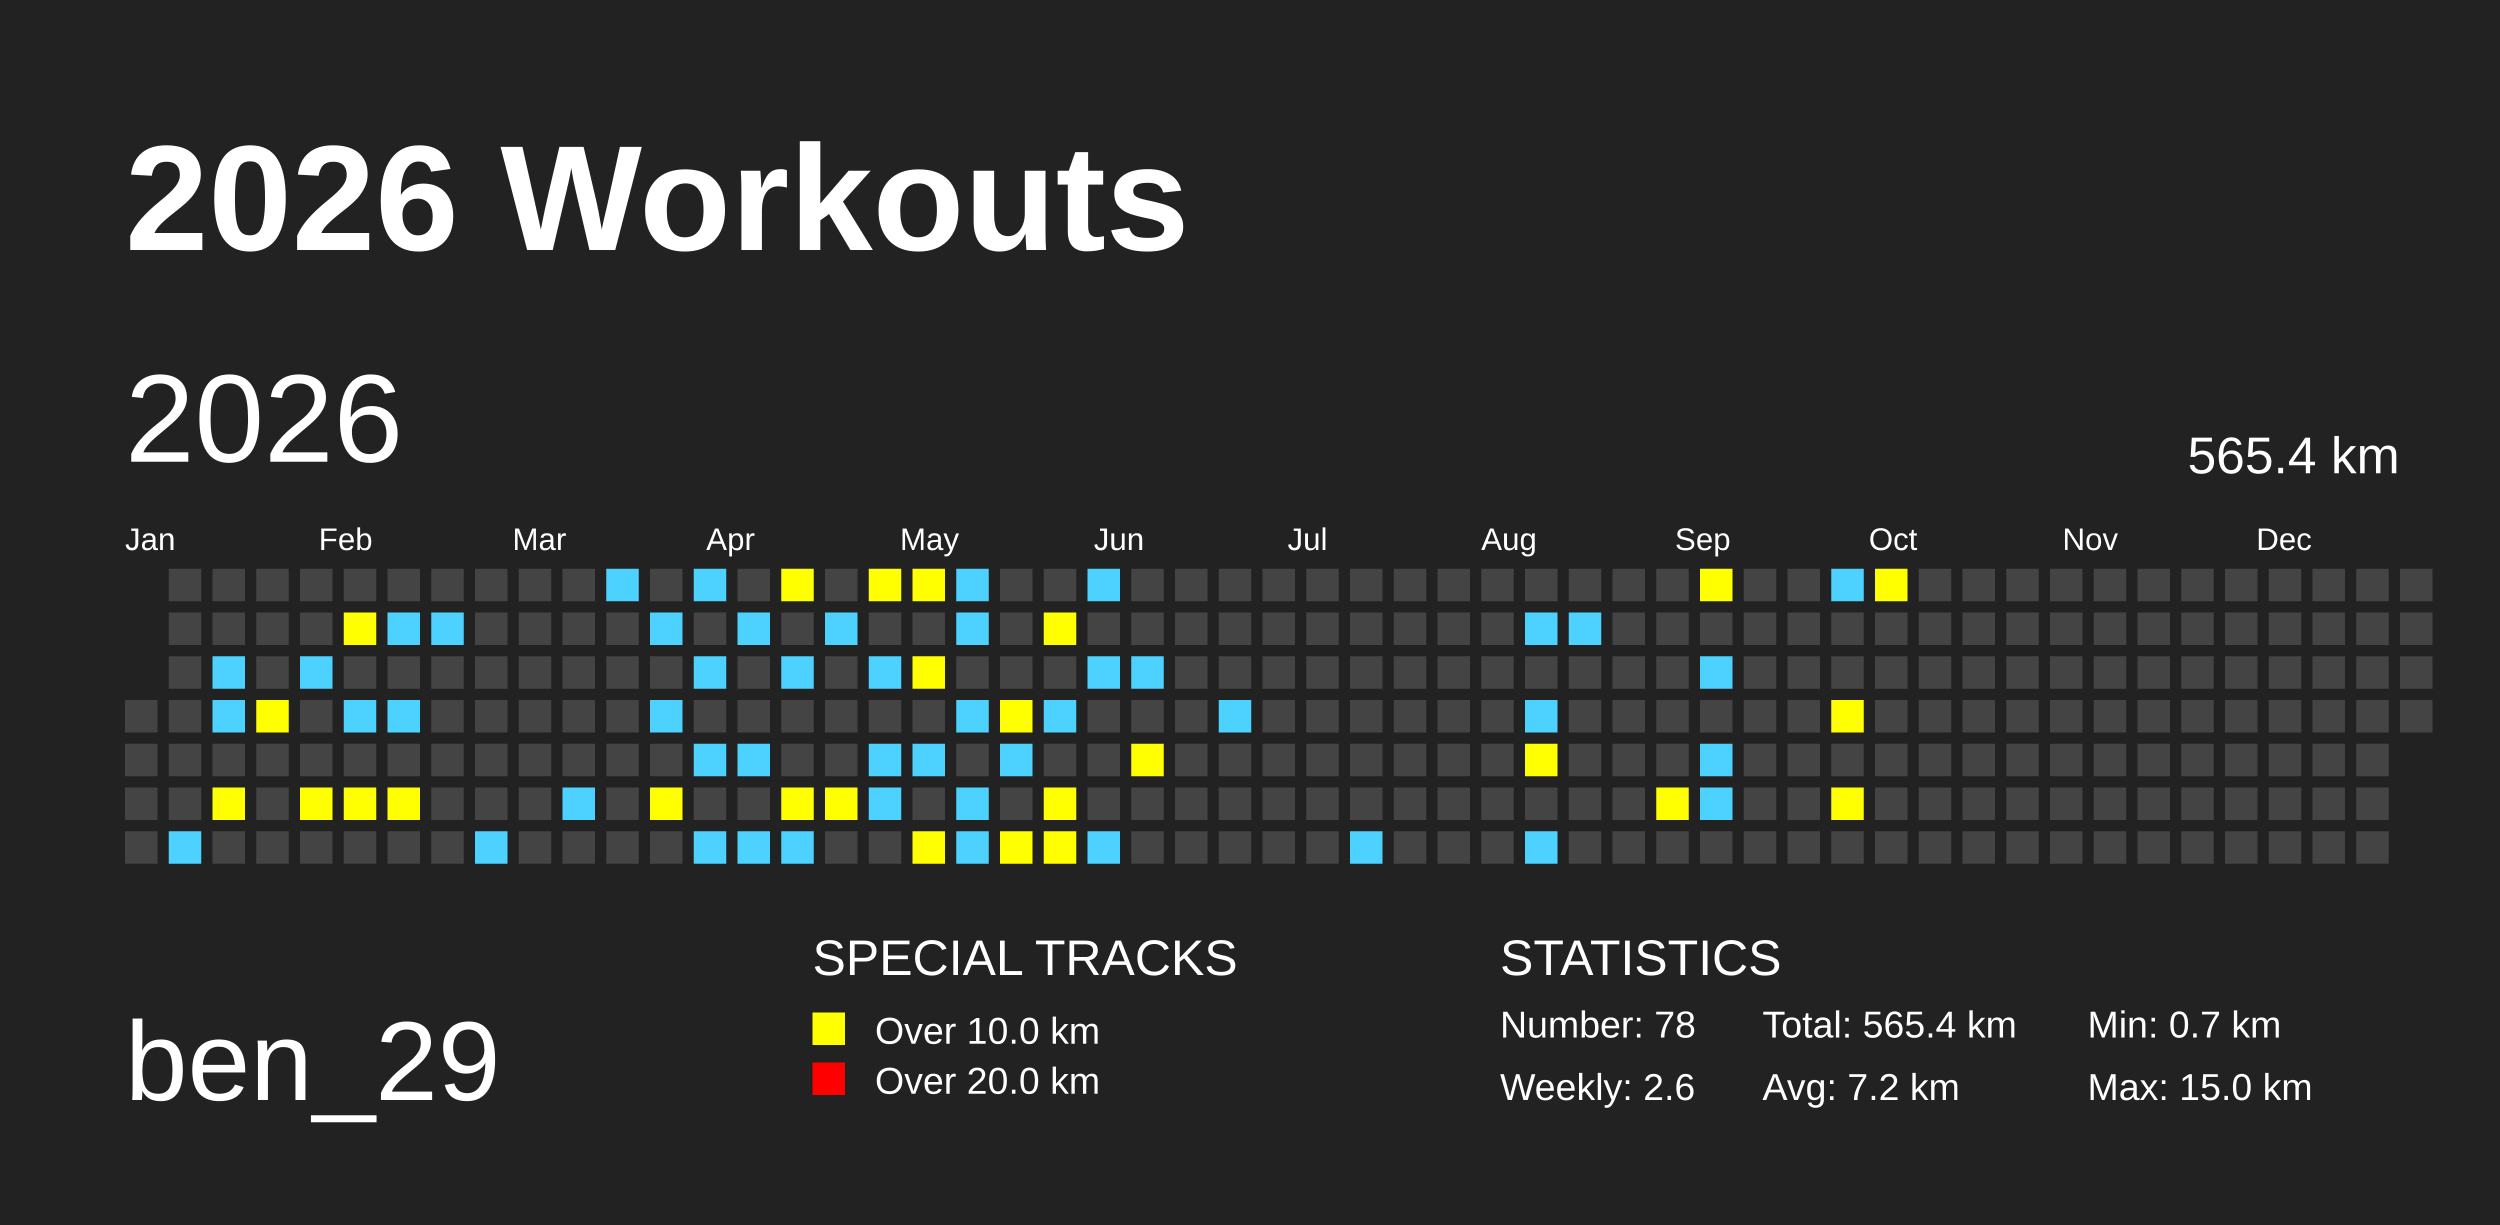
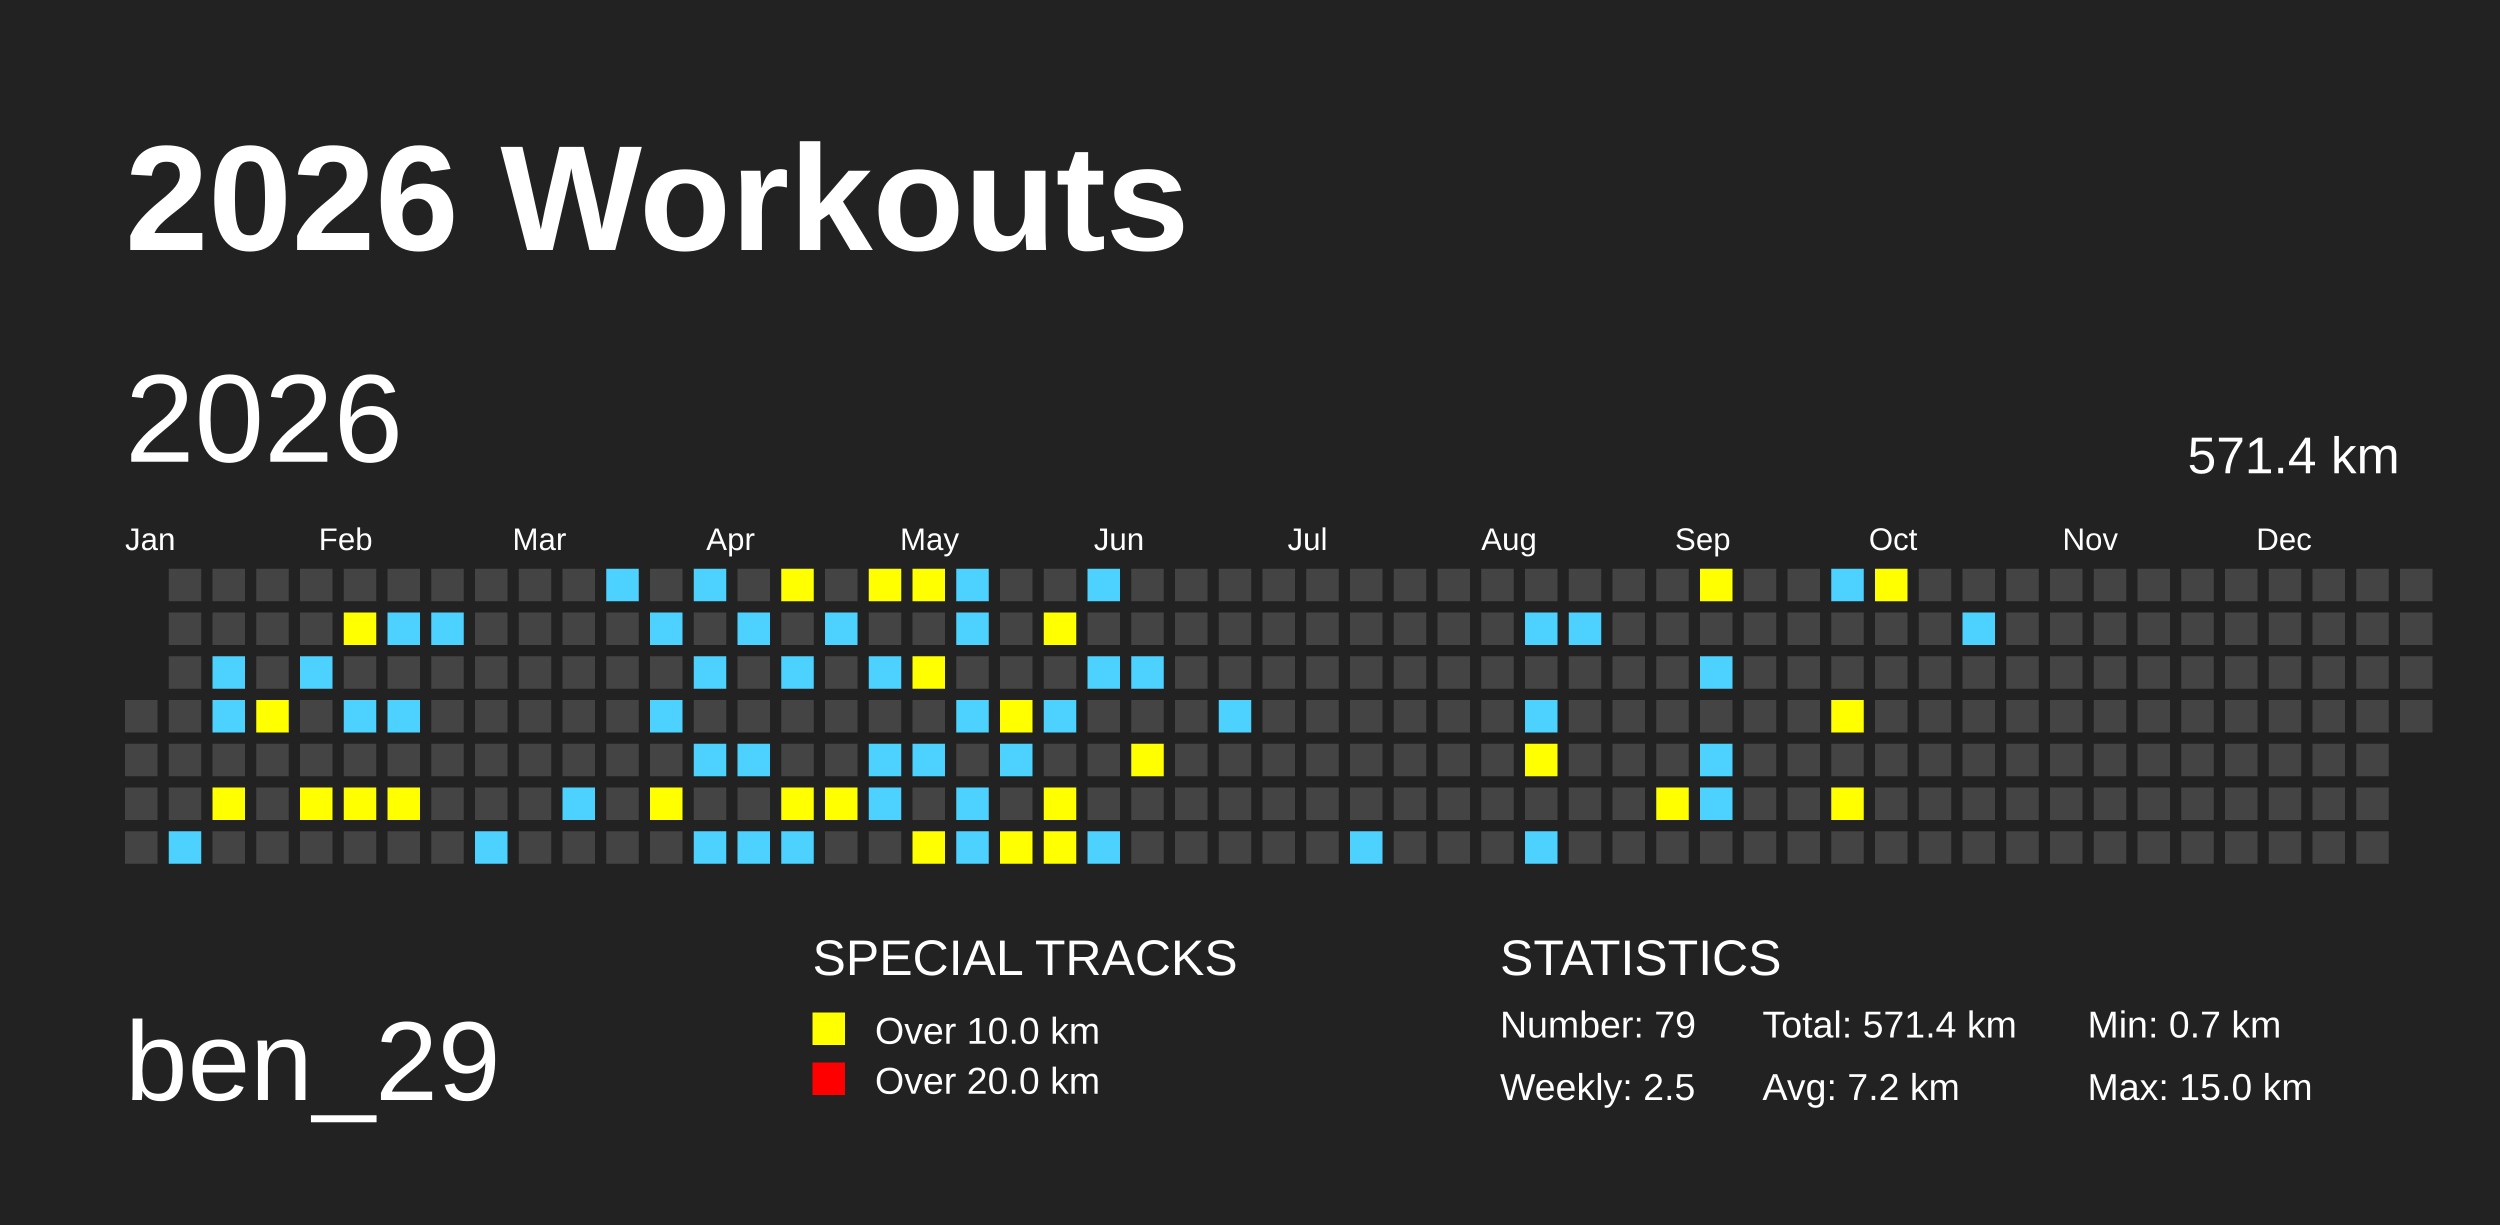
<svg xmlns="http://www.w3.org/2000/svg" baseProfile="full" height="98mm" version="1.1" viewBox="0,0,200,98" width="200mm">
  <defs />
  <rect fill="#222222" height="98" width="200" x="0" y="0" />
  <text fill="#FFFFFF" style="font-size:12px; font-family:Arial; font-weight:bold;" x="10" y="20">2026 Workouts</text>
  <text fill="#FFFFFF" style="font-size:9px; font-family:Arial" x="10" y="88">ben_29</text>
  <text fill="#FFFFFF" style="font-size:4px; font-family:Arial" x="65" y="78">SPECIAL TRACKS</text>
  <rect fill="yellow" height="2.6" width="2.6" x="65" y="81" />
  <text fill="#FFFFFF" style="font-size:3px; font-family:Arial" x="70" y="83.5">Over 10.0 km</text>
  <rect fill="red" height="2.6" width="2.6" x="65" y="85" />
  <text fill="#FFFFFF" style="font-size:3px; font-family:Arial" x="70" y="87.5">Over 20.0 km</text>
  <text fill="#FFFFFF" style="font-size:4px; font-family:Arial" x="120" y="78">STATISTICS</text>
-   <text fill="#FFFFFF" style="font-size:3px; font-family:Arial" x="120" y="83">Number: 78</text>
-   <text fill="#FFFFFF" style="font-size:3px; font-family:Arial" x="120" y="88">Weekly: 2.6</text>
-   <text fill="#FFFFFF" style="font-size:3px; font-family:Arial" x="141" y="83">Total: 565.4 km</text>
+   <text fill="#FFFFFF" style="font-size:3px; font-family:Arial" x="120" y="83">Number: 79</text>
+   <text fill="#FFFFFF" style="font-size:3px; font-family:Arial" x="120" y="88">Weekly: 2.5</text>
+   <text fill="#FFFFFF" style="font-size:3px; font-family:Arial" x="141" y="83">Total: 571.4 km</text>
  <text fill="#FFFFFF" style="font-size:3px; font-family:Arial" x="141" y="88">Avg: 7.2 km</text>
  <text fill="#FFFFFF" style="font-size:3px; font-family:Arial" x="167" y="83">Min: 0.7 km</text>
  <text fill="#FFFFFF" style="font-size:3px; font-family:Arial" x="167" y="88">Max: 15.0 km</text>
  <text dominant-baseline="hanging" fill="#FFFFFF" style="font-size:10.0px; font-family:Arial;" x="10" y="30">2026</text>
-   <text dominant-baseline="hanging" fill="#FFFFFF" style="font-size:4.125px; font-family:Arial;" x="175" y="35">565.4 km</text>
+   <text dominant-baseline="hanging" fill="#FFFFFF" style="font-size:4.125px; font-family:Arial;" x="175" y="35">571.4 km</text>
  <text fill="#FFFFFF" style="font-size:2.5px; font-family:Arial" x="10.0" y="44">Jan</text>
  <text fill="#FFFFFF" style="font-size:2.5px; font-family:Arial" x="25.5" y="44">Feb</text>
  <text fill="#FFFFFF" style="font-size:2.5px; font-family:Arial" x="41.0" y="44">Mar</text>
  <text fill="#FFFFFF" style="font-size:2.5px; font-family:Arial" x="56.5" y="44">Apr</text>
  <text fill="#FFFFFF" style="font-size:2.5px; font-family:Arial" x="72.0" y="44">May</text>
  <text fill="#FFFFFF" style="font-size:2.5px; font-family:Arial" x="87.5" y="44">Jun</text>
  <text fill="#FFFFFF" style="font-size:2.5px; font-family:Arial" x="103.0" y="44">Jul</text>
  <text fill="#FFFFFF" style="font-size:2.5px; font-family:Arial" x="118.5" y="44">Aug</text>
  <text fill="#FFFFFF" style="font-size:2.5px; font-family:Arial" x="134.0" y="44">Sep</text>
  <text fill="#FFFFFF" style="font-size:2.5px; font-family:Arial" x="149.5" y="44">Oct</text>
  <text fill="#FFFFFF" style="font-size:2.5px; font-family:Arial" x="165.0" y="44">Nov</text>
  <text fill="#FFFFFF" style="font-size:2.5px; font-family:Arial" x="180.5" y="44">Dec</text>
  <rect fill="#444444" height="2.6" width="2.6" x="10.0" y="56.0" />
  <rect fill="#444444" height="2.6" width="2.6" x="10.0" y="59.5" />
  <rect fill="#444444" height="2.6" width="2.6" x="10.0" y="63.0" />
  <rect fill="#444444" height="2.6" width="2.6" x="10.0" y="66.5" />
  <rect fill="#444444" height="2.6" width="2.6" x="13.5" y="45.5" />
  <rect fill="#444444" height="2.6" width="2.6" x="13.5" y="49.0" />
  <rect fill="#444444" height="2.6" width="2.6" x="13.5" y="52.5" />
  <rect fill="#444444" height="2.6" width="2.6" x="13.5" y="56.0" />
  <rect fill="#444444" height="2.6" width="2.6" x="13.5" y="59.5" />
  <rect fill="#444444" height="2.6" width="2.6" x="13.5" y="63.0" />
  <rect fill="#4DD2FF" height="2.6" width="2.6" x="13.5" y="66.5" />
  <rect fill="#444444" height="2.6" width="2.6" x="17.0" y="45.5" />
  <rect fill="#444444" height="2.6" width="2.6" x="17.0" y="49.0" />
  <rect fill="#4DD2FF" height="2.6" width="2.6" x="17.0" y="52.5" />
  <rect fill="#4DD2FF" height="2.6" width="2.6" x="17.0" y="56.0" />
  <rect fill="#444444" height="2.6" width="2.6" x="17.0" y="59.5" />
  <rect fill="yellow" height="2.6" width="2.6" x="17.0" y="63.0" />
  <rect fill="#444444" height="2.6" width="2.6" x="17.0" y="66.5" />
  <rect fill="#444444" height="2.6" width="2.6" x="20.5" y="45.5" />
  <rect fill="#444444" height="2.6" width="2.6" x="20.5" y="49.0" />
  <rect fill="#444444" height="2.6" width="2.6" x="20.5" y="52.5" />
  <rect fill="yellow" height="2.6" width="2.6" x="20.5" y="56.0" />
  <rect fill="#444444" height="2.6" width="2.6" x="20.5" y="59.5" />
  <rect fill="#444444" height="2.6" width="2.6" x="20.5" y="63.0" />
  <rect fill="#444444" height="2.6" width="2.6" x="20.5" y="66.5" />
  <rect fill="#444444" height="2.6" width="2.6" x="24.0" y="45.5" />
  <rect fill="#444444" height="2.6" width="2.6" x="24.0" y="49.0" />
  <rect fill="#4DD2FF" height="2.6" width="2.6" x="24.0" y="52.5" />
  <rect fill="#444444" height="2.6" width="2.6" x="24.0" y="56.0" />
  <rect fill="#444444" height="2.6" width="2.6" x="24.0" y="59.5" />
  <rect fill="yellow" height="2.6" width="2.6" x="24.0" y="63.0" />
  <rect fill="#444444" height="2.6" width="2.6" x="24.0" y="66.5" />
  <rect fill="#444444" height="2.6" width="2.6" x="27.5" y="45.5" />
  <rect fill="yellow" height="2.6" width="2.6" x="27.5" y="49.0" />
  <rect fill="#444444" height="2.6" width="2.6" x="27.5" y="52.5" />
  <rect fill="#4DD2FF" height="2.6" width="2.6" x="27.5" y="56.0" />
  <rect fill="#444444" height="2.6" width="2.6" x="27.5" y="59.5" />
  <rect fill="yellow" height="2.6" width="2.6" x="27.5" y="63.0" />
  <rect fill="#444444" height="2.6" width="2.6" x="27.5" y="66.5" />
  <rect fill="#444444" height="2.6" width="2.6" x="31.0" y="45.5" />
  <rect fill="#4DD2FF" height="2.6" width="2.6" x="31.0" y="49.0" />
  <rect fill="#444444" height="2.6" width="2.6" x="31.0" y="52.5" />
  <rect fill="#4DD2FF" height="2.6" width="2.6" x="31.0" y="56.0" />
  <rect fill="#444444" height="2.6" width="2.6" x="31.0" y="59.5" />
  <rect fill="yellow" height="2.6" width="2.6" x="31.0" y="63.0" />
  <rect fill="#444444" height="2.6" width="2.6" x="31.0" y="66.5" />
  <rect fill="#444444" height="2.6" width="2.6" x="34.5" y="45.5" />
  <rect fill="#4DD2FF" height="2.6" width="2.6" x="34.5" y="49.0" />
  <rect fill="#444444" height="2.6" width="2.6" x="34.5" y="52.5" />
  <rect fill="#444444" height="2.6" width="2.6" x="34.5" y="56.0" />
  <rect fill="#444444" height="2.6" width="2.6" x="34.5" y="59.5" />
  <rect fill="#444444" height="2.6" width="2.6" x="34.5" y="63.0" />
  <rect fill="#444444" height="2.6" width="2.6" x="34.5" y="66.5" />
  <rect fill="#444444" height="2.6" width="2.6" x="38.0" y="45.5" />
  <rect fill="#444444" height="2.6" width="2.6" x="38.0" y="49.0" />
  <rect fill="#444444" height="2.6" width="2.6" x="38.0" y="52.5" />
  <rect fill="#444444" height="2.6" width="2.6" x="38.0" y="56.0" />
  <rect fill="#444444" height="2.6" width="2.6" x="38.0" y="59.5" />
  <rect fill="#444444" height="2.6" width="2.6" x="38.0" y="63.0" />
  <rect fill="#4DD2FF" height="2.6" width="2.6" x="38.0" y="66.5" />
  <rect fill="#444444" height="2.6" width="2.6" x="41.5" y="45.5" />
  <rect fill="#444444" height="2.6" width="2.6" x="41.5" y="49.0" />
  <rect fill="#444444" height="2.6" width="2.6" x="41.5" y="52.5" />
  <rect fill="#444444" height="2.6" width="2.6" x="41.5" y="56.0" />
  <rect fill="#444444" height="2.6" width="2.6" x="41.5" y="59.5" />
  <rect fill="#444444" height="2.6" width="2.6" x="41.5" y="63.0" />
  <rect fill="#444444" height="2.6" width="2.6" x="41.5" y="66.5" />
  <rect fill="#444444" height="2.6" width="2.6" x="45.0" y="45.5" />
  <rect fill="#444444" height="2.6" width="2.6" x="45.0" y="49.0" />
  <rect fill="#444444" height="2.6" width="2.6" x="45.0" y="52.5" />
  <rect fill="#444444" height="2.6" width="2.6" x="45.0" y="56.0" />
  <rect fill="#444444" height="2.6" width="2.6" x="45.0" y="59.5" />
  <rect fill="#4DD2FF" height="2.6" width="2.6" x="45.0" y="63.0" />
  <rect fill="#444444" height="2.6" width="2.6" x="45.0" y="66.5" />
  <rect fill="#4DD2FF" height="2.6" width="2.6" x="48.5" y="45.5" />
  <rect fill="#444444" height="2.6" width="2.6" x="48.5" y="49.0" />
  <rect fill="#444444" height="2.6" width="2.6" x="48.5" y="52.5" />
  <rect fill="#444444" height="2.6" width="2.6" x="48.5" y="56.0" />
  <rect fill="#444444" height="2.6" width="2.6" x="48.5" y="59.5" />
  <rect fill="#444444" height="2.6" width="2.6" x="48.5" y="63.0" />
  <rect fill="#444444" height="2.6" width="2.6" x="48.5" y="66.5" />
  <rect fill="#444444" height="2.6" width="2.6" x="52.0" y="45.5" />
  <rect fill="#4DD2FF" height="2.6" width="2.6" x="52.0" y="49.0" />
  <rect fill="#444444" height="2.6" width="2.6" x="52.0" y="52.5" />
  <rect fill="#4DD2FF" height="2.6" width="2.6" x="52.0" y="56.0" />
  <rect fill="#444444" height="2.6" width="2.6" x="52.0" y="59.5" />
  <rect fill="yellow" height="2.6" width="2.6" x="52.0" y="63.0" />
  <rect fill="#444444" height="2.6" width="2.6" x="52.0" y="66.5" />
  <rect fill="#4DD2FF" height="2.6" width="2.6" x="55.5" y="45.5" />
  <rect fill="#444444" height="2.6" width="2.6" x="55.5" y="49.0" />
  <rect fill="#4DD2FF" height="2.6" width="2.6" x="55.5" y="52.5" />
  <rect fill="#444444" height="2.6" width="2.6" x="55.5" y="56.0" />
  <rect fill="#4DD2FF" height="2.6" width="2.6" x="55.5" y="59.5" />
  <rect fill="#444444" height="2.6" width="2.6" x="55.5" y="63.0" />
  <rect fill="#4DD2FF" height="2.6" width="2.6" x="55.5" y="66.5" />
  <rect fill="#444444" height="2.6" width="2.6" x="59.0" y="45.5" />
  <rect fill="#4DD2FF" height="2.6" width="2.6" x="59.0" y="49.0" />
  <rect fill="#444444" height="2.6" width="2.6" x="59.0" y="52.5" />
  <rect fill="#444444" height="2.6" width="2.6" x="59.0" y="56.0" />
  <rect fill="#4DD2FF" height="2.6" width="2.6" x="59.0" y="59.5" />
  <rect fill="#444444" height="2.6" width="2.6" x="59.0" y="63.0" />
  <rect fill="#4DD2FF" height="2.6" width="2.6" x="59.0" y="66.5" />
  <rect fill="yellow" height="2.6" width="2.6" x="62.5" y="45.5" />
  <rect fill="#444444" height="2.6" width="2.6" x="62.5" y="49.0" />
  <rect fill="#4DD2FF" height="2.6" width="2.6" x="62.5" y="52.5" />
  <rect fill="#444444" height="2.6" width="2.6" x="62.5" y="56.0" />
  <rect fill="#444444" height="2.6" width="2.6" x="62.5" y="59.5" />
  <rect fill="yellow" height="2.6" width="2.6" x="62.5" y="63.0" />
  <rect fill="#4DD2FF" height="2.6" width="2.6" x="62.5" y="66.5" />
  <rect fill="#444444" height="2.6" width="2.6" x="66.0" y="45.5" />
  <rect fill="#4DD2FF" height="2.6" width="2.6" x="66.0" y="49.0" />
  <rect fill="#444444" height="2.6" width="2.6" x="66.0" y="52.5" />
  <rect fill="#444444" height="2.6" width="2.6" x="66.0" y="56.0" />
  <rect fill="#444444" height="2.6" width="2.6" x="66.0" y="59.5" />
  <rect fill="yellow" height="2.6" width="2.6" x="66.0" y="63.0" />
  <rect fill="#444444" height="2.6" width="2.6" x="66.0" y="66.5" />
  <rect fill="yellow" height="2.6" width="2.6" x="69.5" y="45.5" />
  <rect fill="#444444" height="2.6" width="2.6" x="69.5" y="49.0" />
  <rect fill="#4DD2FF" height="2.6" width="2.6" x="69.5" y="52.5" />
  <rect fill="#444444" height="2.6" width="2.6" x="69.5" y="56.0" />
  <rect fill="#4DD2FF" height="2.6" width="2.6" x="69.5" y="59.5" />
  <rect fill="#4DD2FF" height="2.6" width="2.6" x="69.5" y="63.0" />
  <rect fill="#444444" height="2.6" width="2.6" x="69.5" y="66.5" />
  <rect fill="yellow" height="2.6" width="2.6" x="73.0" y="45.5" />
  <rect fill="#444444" height="2.6" width="2.6" x="73.0" y="49.0" />
  <rect fill="yellow" height="2.6" width="2.6" x="73.0" y="52.5" />
  <rect fill="#444444" height="2.6" width="2.6" x="73.0" y="56.0" />
  <rect fill="#4DD2FF" height="2.6" width="2.6" x="73.0" y="59.5" />
  <rect fill="#444444" height="2.6" width="2.6" x="73.0" y="63.0" />
  <rect fill="yellow" height="2.6" width="2.6" x="73.0" y="66.5" />
  <rect fill="#4DD2FF" height="2.6" width="2.6" x="76.5" y="45.5" />
  <rect fill="#4DD2FF" height="2.6" width="2.6" x="76.5" y="49.0" />
  <rect fill="#444444" height="2.6" width="2.6" x="76.5" y="52.5" />
  <rect fill="#4DD2FF" height="2.6" width="2.6" x="76.5" y="56.0" />
  <rect fill="#444444" height="2.6" width="2.6" x="76.5" y="59.5" />
  <rect fill="#4DD2FF" height="2.6" width="2.6" x="76.5" y="63.0" />
  <rect fill="#4DD2FF" height="2.6" width="2.6" x="76.5" y="66.5" />
  <rect fill="#444444" height="2.6" width="2.6" x="80.0" y="45.5" />
  <rect fill="#444444" height="2.6" width="2.6" x="80.0" y="49.0" />
  <rect fill="#444444" height="2.6" width="2.6" x="80.0" y="52.5" />
  <rect fill="yellow" height="2.6" width="2.6" x="80.0" y="56.0" />
  <rect fill="#4DD2FF" height="2.6" width="2.6" x="80.0" y="59.5" />
  <rect fill="#444444" height="2.6" width="2.6" x="80.0" y="63.0" />
  <rect fill="yellow" height="2.6" width="2.6" x="80.0" y="66.5" />
  <rect fill="#444444" height="2.6" width="2.6" x="83.5" y="45.5" />
  <rect fill="yellow" height="2.6" width="2.6" x="83.5" y="49.0" />
  <rect fill="#444444" height="2.6" width="2.6" x="83.5" y="52.5" />
  <rect fill="#4DD2FF" height="2.6" width="2.6" x="83.5" y="56.0" />
  <rect fill="#444444" height="2.6" width="2.6" x="83.5" y="59.5" />
  <rect fill="yellow" height="2.6" width="2.6" x="83.5" y="63.0" />
  <rect fill="yellow" height="2.6" width="2.6" x="83.5" y="66.5" />
  <rect fill="#4DD2FF" height="2.6" width="2.6" x="87.0" y="45.5" />
  <rect fill="#444444" height="2.6" width="2.6" x="87.0" y="49.0" />
  <rect fill="#4DD2FF" height="2.6" width="2.6" x="87.0" y="52.5" />
  <rect fill="#444444" height="2.6" width="2.6" x="87.0" y="56.0" />
  <rect fill="#444444" height="2.6" width="2.6" x="87.0" y="59.5" />
  <rect fill="#444444" height="2.6" width="2.6" x="87.0" y="63.0" />
  <rect fill="#4DD2FF" height="2.6" width="2.6" x="87.0" y="66.5" />
  <rect fill="#444444" height="2.6" width="2.6" x="90.5" y="45.5" />
  <rect fill="#444444" height="2.6" width="2.6" x="90.5" y="49.0" />
  <rect fill="#4DD2FF" height="2.6" width="2.6" x="90.5" y="52.5" />
  <rect fill="#444444" height="2.6" width="2.6" x="90.5" y="56.0" />
  <rect fill="yellow" height="2.6" width="2.6" x="90.5" y="59.5" />
  <rect fill="#444444" height="2.6" width="2.6" x="90.5" y="63.0" />
  <rect fill="#444444" height="2.6" width="2.6" x="90.5" y="66.5" />
  <rect fill="#444444" height="2.6" width="2.6" x="94.0" y="45.5" />
  <rect fill="#444444" height="2.6" width="2.6" x="94.0" y="49.0" />
  <rect fill="#444444" height="2.6" width="2.6" x="94.0" y="52.5" />
  <rect fill="#444444" height="2.6" width="2.6" x="94.0" y="56.0" />
  <rect fill="#444444" height="2.6" width="2.6" x="94.0" y="59.5" />
  <rect fill="#444444" height="2.6" width="2.6" x="94.0" y="63.0" />
  <rect fill="#444444" height="2.6" width="2.6" x="94.0" y="66.5" />
  <rect fill="#444444" height="2.6" width="2.6" x="97.5" y="45.5" />
  <rect fill="#444444" height="2.6" width="2.6" x="97.5" y="49.0" />
  <rect fill="#444444" height="2.6" width="2.6" x="97.5" y="52.5" />
  <rect fill="#4DD2FF" height="2.6" width="2.6" x="97.5" y="56.0" />
  <rect fill="#444444" height="2.6" width="2.6" x="97.5" y="59.5" />
  <rect fill="#444444" height="2.6" width="2.6" x="97.5" y="63.0" />
  <rect fill="#444444" height="2.6" width="2.6" x="97.5" y="66.5" />
  <rect fill="#444444" height="2.6" width="2.6" x="101.0" y="45.5" />
  <rect fill="#444444" height="2.6" width="2.6" x="101.0" y="49.0" />
  <rect fill="#444444" height="2.6" width="2.6" x="101.0" y="52.5" />
  <rect fill="#444444" height="2.6" width="2.6" x="101.0" y="56.0" />
  <rect fill="#444444" height="2.6" width="2.6" x="101.0" y="59.5" />
  <rect fill="#444444" height="2.6" width="2.6" x="101.0" y="63.0" />
  <rect fill="#444444" height="2.6" width="2.6" x="101.0" y="66.5" />
  <rect fill="#444444" height="2.6" width="2.6" x="104.5" y="45.5" />
  <rect fill="#444444" height="2.6" width="2.6" x="104.5" y="49.0" />
  <rect fill="#444444" height="2.6" width="2.6" x="104.5" y="52.5" />
  <rect fill="#444444" height="2.6" width="2.6" x="104.5" y="56.0" />
  <rect fill="#444444" height="2.6" width="2.6" x="104.5" y="59.5" />
  <rect fill="#444444" height="2.6" width="2.6" x="104.5" y="63.0" />
  <rect fill="#444444" height="2.6" width="2.6" x="104.5" y="66.5" />
  <rect fill="#444444" height="2.6" width="2.6" x="108.0" y="45.5" />
  <rect fill="#444444" height="2.6" width="2.6" x="108.0" y="49.0" />
  <rect fill="#444444" height="2.6" width="2.6" x="108.0" y="52.5" />
  <rect fill="#444444" height="2.6" width="2.6" x="108.0" y="56.0" />
  <rect fill="#444444" height="2.6" width="2.6" x="108.0" y="59.5" />
  <rect fill="#444444" height="2.6" width="2.6" x="108.0" y="63.0" />
  <rect fill="#4DD2FF" height="2.6" width="2.6" x="108.0" y="66.5" />
  <rect fill="#444444" height="2.6" width="2.6" x="111.5" y="45.5" />
  <rect fill="#444444" height="2.6" width="2.6" x="111.5" y="49.0" />
  <rect fill="#444444" height="2.6" width="2.6" x="111.5" y="52.5" />
  <rect fill="#444444" height="2.6" width="2.6" x="111.5" y="56.0" />
  <rect fill="#444444" height="2.6" width="2.6" x="111.5" y="59.5" />
  <rect fill="#444444" height="2.6" width="2.6" x="111.5" y="63.0" />
  <rect fill="#444444" height="2.6" width="2.6" x="111.5" y="66.5" />
  <rect fill="#444444" height="2.6" width="2.6" x="115.0" y="45.5" />
  <rect fill="#444444" height="2.6" width="2.6" x="115.0" y="49.0" />
  <rect fill="#444444" height="2.6" width="2.6" x="115.0" y="52.5" />
  <rect fill="#444444" height="2.6" width="2.6" x="115.0" y="56.0" />
  <rect fill="#444444" height="2.6" width="2.6" x="115.0" y="59.5" />
  <rect fill="#444444" height="2.6" width="2.6" x="115.0" y="63.0" />
  <rect fill="#444444" height="2.6" width="2.6" x="115.0" y="66.5" />
  <rect fill="#444444" height="2.6" width="2.6" x="118.5" y="45.5" />
  <rect fill="#444444" height="2.6" width="2.6" x="118.5" y="49.0" />
  <rect fill="#444444" height="2.6" width="2.6" x="118.5" y="52.5" />
  <rect fill="#444444" height="2.6" width="2.6" x="118.5" y="56.0" />
  <rect fill="#444444" height="2.6" width="2.6" x="118.5" y="59.5" />
  <rect fill="#444444" height="2.6" width="2.6" x="118.5" y="63.0" />
  <rect fill="#444444" height="2.6" width="2.6" x="118.5" y="66.5" />
  <rect fill="#444444" height="2.6" width="2.6" x="122.0" y="45.5" />
  <rect fill="#4DD2FF" height="2.6" width="2.6" x="122.0" y="49.0" />
  <rect fill="#444444" height="2.6" width="2.6" x="122.0" y="52.5" />
  <rect fill="#4DD2FF" height="2.6" width="2.6" x="122.0" y="56.0" />
  <rect fill="yellow" height="2.6" width="2.6" x="122.0" y="59.5" />
  <rect fill="#444444" height="2.6" width="2.6" x="122.0" y="63.0" />
  <rect fill="#4DD2FF" height="2.6" width="2.6" x="122.0" y="66.5" />
  <rect fill="#444444" height="2.6" width="2.6" x="125.5" y="45.5" />
  <rect fill="#4DD2FF" height="2.6" width="2.6" x="125.5" y="49.0" />
  <rect fill="#444444" height="2.6" width="2.6" x="125.5" y="52.5" />
  <rect fill="#444444" height="2.6" width="2.6" x="125.5" y="56.0" />
  <rect fill="#444444" height="2.6" width="2.6" x="125.5" y="59.5" />
  <rect fill="#444444" height="2.6" width="2.6" x="125.5" y="63.0" />
  <rect fill="#444444" height="2.6" width="2.6" x="125.5" y="66.5" />
  <rect fill="#444444" height="2.6" width="2.6" x="129.0" y="45.5" />
  <rect fill="#444444" height="2.6" width="2.6" x="129.0" y="49.0" />
  <rect fill="#444444" height="2.6" width="2.6" x="129.0" y="52.5" />
  <rect fill="#444444" height="2.6" width="2.6" x="129.0" y="56.0" />
  <rect fill="#444444" height="2.6" width="2.6" x="129.0" y="59.5" />
  <rect fill="#444444" height="2.6" width="2.6" x="129.0" y="63.0" />
  <rect fill="#444444" height="2.6" width="2.6" x="129.0" y="66.5" />
  <rect fill="#444444" height="2.6" width="2.6" x="132.5" y="45.5" />
  <rect fill="#444444" height="2.6" width="2.6" x="132.5" y="49.0" />
  <rect fill="#444444" height="2.6" width="2.6" x="132.5" y="52.5" />
  <rect fill="#444444" height="2.6" width="2.6" x="132.5" y="56.0" />
  <rect fill="#444444" height="2.6" width="2.6" x="132.5" y="59.5" />
  <rect fill="yellow" height="2.6" width="2.6" x="132.5" y="63.0" />
  <rect fill="#444444" height="2.6" width="2.6" x="132.5" y="66.5" />
  <rect fill="yellow" height="2.6" width="2.6" x="136.0" y="45.5" />
  <rect fill="#444444" height="2.6" width="2.6" x="136.0" y="49.0" />
  <rect fill="#4DD2FF" height="2.6" width="2.6" x="136.0" y="52.5" />
  <rect fill="#444444" height="2.6" width="2.6" x="136.0" y="56.0" />
  <rect fill="#4DD2FF" height="2.6" width="2.6" x="136.0" y="59.5" />
  <rect fill="#4DD2FF" height="2.6" width="2.6" x="136.0" y="63.0" />
  <rect fill="#444444" height="2.6" width="2.6" x="136.0" y="66.5" />
  <rect fill="#444444" height="2.6" width="2.6" x="139.5" y="45.5" />
  <rect fill="#444444" height="2.6" width="2.6" x="139.5" y="49.0" />
  <rect fill="#444444" height="2.6" width="2.6" x="139.5" y="52.5" />
  <rect fill="#444444" height="2.6" width="2.6" x="139.5" y="56.0" />
  <rect fill="#444444" height="2.6" width="2.6" x="139.5" y="59.5" />
  <rect fill="#444444" height="2.6" width="2.6" x="139.5" y="63.0" />
  <rect fill="#444444" height="2.6" width="2.6" x="139.5" y="66.5" />
  <rect fill="#444444" height="2.6" width="2.6" x="143.0" y="45.5" />
  <rect fill="#444444" height="2.6" width="2.6" x="143.0" y="49.0" />
  <rect fill="#444444" height="2.6" width="2.6" x="143.0" y="52.5" />
  <rect fill="#444444" height="2.6" width="2.6" x="143.0" y="56.0" />
  <rect fill="#444444" height="2.6" width="2.6" x="143.0" y="59.5" />
  <rect fill="#444444" height="2.6" width="2.6" x="143.0" y="63.0" />
  <rect fill="#444444" height="2.6" width="2.6" x="143.0" y="66.5" />
  <rect fill="#4DD2FF" height="2.6" width="2.6" x="146.5" y="45.5" />
  <rect fill="#444444" height="2.6" width="2.6" x="146.5" y="49.0" />
  <rect fill="#444444" height="2.6" width="2.6" x="146.5" y="52.5" />
  <rect fill="yellow" height="2.6" width="2.6" x="146.5" y="56.0" />
  <rect fill="#444444" height="2.6" width="2.6" x="146.5" y="59.5" />
  <rect fill="yellow" height="2.6" width="2.6" x="146.5" y="63.0" />
  <rect fill="#444444" height="2.6" width="2.6" x="146.5" y="66.5" />
  <rect fill="yellow" height="2.6" width="2.6" x="150.0" y="45.5" />
  <rect fill="#444444" height="2.6" width="2.6" x="150.0" y="49.0" />
  <rect fill="#444444" height="2.6" width="2.6" x="150.0" y="52.5" />
  <rect fill="#444444" height="2.6" width="2.6" x="150.0" y="56.0" />
  <rect fill="#444444" height="2.6" width="2.6" x="150.0" y="59.5" />
  <rect fill="#444444" height="2.6" width="2.6" x="150.0" y="63.0" />
  <rect fill="#444444" height="2.6" width="2.6" x="150.0" y="66.5" />
  <rect fill="#444444" height="2.6" width="2.6" x="153.5" y="45.5" />
  <rect fill="#444444" height="2.6" width="2.6" x="153.5" y="49.0" />
  <rect fill="#444444" height="2.6" width="2.6" x="153.5" y="52.5" />
  <rect fill="#444444" height="2.6" width="2.6" x="153.5" y="56.0" />
  <rect fill="#444444" height="2.6" width="2.6" x="153.5" y="59.5" />
  <rect fill="#444444" height="2.6" width="2.6" x="153.5" y="63.0" />
  <rect fill="#444444" height="2.6" width="2.6" x="153.5" y="66.5" />
  <rect fill="#444444" height="2.6" width="2.6" x="157.0" y="45.5" />
-   <rect fill="#444444" height="2.6" width="2.6" x="157.0" y="49.0" />
+   <rect fill="#4DD2FF" height="2.6" width="2.6" x="157.0" y="49.0" />
  <rect fill="#444444" height="2.6" width="2.6" x="157.0" y="52.5" />
  <rect fill="#444444" height="2.6" width="2.6" x="157.0" y="56.0" />
  <rect fill="#444444" height="2.6" width="2.6" x="157.0" y="59.5" />
  <rect fill="#444444" height="2.6" width="2.6" x="157.0" y="63.0" />
  <rect fill="#444444" height="2.6" width="2.6" x="157.0" y="66.5" />
  <rect fill="#444444" height="2.6" width="2.6" x="160.5" y="45.5" />
  <rect fill="#444444" height="2.6" width="2.6" x="160.5" y="49.0" />
  <rect fill="#444444" height="2.6" width="2.6" x="160.5" y="52.5" />
  <rect fill="#444444" height="2.6" width="2.6" x="160.5" y="56.0" />
  <rect fill="#444444" height="2.6" width="2.6" x="160.5" y="59.5" />
  <rect fill="#444444" height="2.6" width="2.6" x="160.5" y="63.0" />
  <rect fill="#444444" height="2.6" width="2.6" x="160.5" y="66.5" />
  <rect fill="#444444" height="2.6" width="2.6" x="164.0" y="45.5" />
  <rect fill="#444444" height="2.6" width="2.6" x="164.0" y="49.0" />
  <rect fill="#444444" height="2.6" width="2.6" x="164.0" y="52.5" />
  <rect fill="#444444" height="2.6" width="2.6" x="164.0" y="56.0" />
  <rect fill="#444444" height="2.6" width="2.6" x="164.0" y="59.5" />
  <rect fill="#444444" height="2.6" width="2.6" x="164.0" y="63.0" />
  <rect fill="#444444" height="2.6" width="2.6" x="164.0" y="66.5" />
  <rect fill="#444444" height="2.6" width="2.6" x="167.5" y="45.5" />
  <rect fill="#444444" height="2.6" width="2.6" x="167.5" y="49.0" />
  <rect fill="#444444" height="2.6" width="2.6" x="167.5" y="52.5" />
  <rect fill="#444444" height="2.6" width="2.6" x="167.5" y="56.0" />
  <rect fill="#444444" height="2.6" width="2.6" x="167.5" y="59.5" />
  <rect fill="#444444" height="2.6" width="2.6" x="167.5" y="63.0" />
  <rect fill="#444444" height="2.6" width="2.6" x="167.5" y="66.5" />
  <rect fill="#444444" height="2.6" width="2.6" x="171.0" y="45.5" />
  <rect fill="#444444" height="2.6" width="2.6" x="171.0" y="49.0" />
  <rect fill="#444444" height="2.6" width="2.6" x="171.0" y="52.5" />
  <rect fill="#444444" height="2.6" width="2.6" x="171.0" y="56.0" />
  <rect fill="#444444" height="2.6" width="2.6" x="171.0" y="59.5" />
  <rect fill="#444444" height="2.6" width="2.6" x="171.0" y="63.0" />
  <rect fill="#444444" height="2.6" width="2.6" x="171.0" y="66.5" />
  <rect fill="#444444" height="2.6" width="2.6" x="174.5" y="45.5" />
  <rect fill="#444444" height="2.6" width="2.6" x="174.5" y="49.0" />
  <rect fill="#444444" height="2.6" width="2.6" x="174.5" y="52.5" />
  <rect fill="#444444" height="2.6" width="2.6" x="174.5" y="56.0" />
  <rect fill="#444444" height="2.6" width="2.6" x="174.5" y="59.5" />
  <rect fill="#444444" height="2.6" width="2.6" x="174.5" y="63.0" />
  <rect fill="#444444" height="2.6" width="2.6" x="174.5" y="66.5" />
  <rect fill="#444444" height="2.6" width="2.6" x="178.0" y="45.5" />
  <rect fill="#444444" height="2.6" width="2.6" x="178.0" y="49.0" />
  <rect fill="#444444" height="2.6" width="2.6" x="178.0" y="52.5" />
  <rect fill="#444444" height="2.6" width="2.6" x="178.0" y="56.0" />
  <rect fill="#444444" height="2.6" width="2.6" x="178.0" y="59.5" />
  <rect fill="#444444" height="2.6" width="2.6" x="178.0" y="63.0" />
  <rect fill="#444444" height="2.6" width="2.6" x="178.0" y="66.5" />
  <rect fill="#444444" height="2.6" width="2.6" x="181.5" y="45.5" />
  <rect fill="#444444" height="2.6" width="2.6" x="181.5" y="49.0" />
  <rect fill="#444444" height="2.6" width="2.6" x="181.5" y="52.5" />
  <rect fill="#444444" height="2.6" width="2.6" x="181.5" y="56.0" />
  <rect fill="#444444" height="2.6" width="2.6" x="181.5" y="59.5" />
  <rect fill="#444444" height="2.6" width="2.6" x="181.5" y="63.0" />
  <rect fill="#444444" height="2.6" width="2.6" x="181.5" y="66.5" />
  <rect fill="#444444" height="2.6" width="2.6" x="185.0" y="45.5" />
  <rect fill="#444444" height="2.6" width="2.6" x="185.0" y="49.0" />
  <rect fill="#444444" height="2.6" width="2.6" x="185.0" y="52.5" />
  <rect fill="#444444" height="2.6" width="2.6" x="185.0" y="56.0" />
  <rect fill="#444444" height="2.6" width="2.6" x="185.0" y="59.5" />
  <rect fill="#444444" height="2.6" width="2.6" x="185.0" y="63.0" />
  <rect fill="#444444" height="2.6" width="2.6" x="185.0" y="66.5" />
  <rect fill="#444444" height="2.6" width="2.6" x="188.5" y="45.5" />
  <rect fill="#444444" height="2.6" width="2.6" x="188.5" y="49.0" />
  <rect fill="#444444" height="2.6" width="2.6" x="188.5" y="52.5" />
  <rect fill="#444444" height="2.6" width="2.6" x="188.5" y="56.0" />
  <rect fill="#444444" height="2.6" width="2.6" x="188.5" y="59.5" />
  <rect fill="#444444" height="2.6" width="2.6" x="188.5" y="63.0" />
  <rect fill="#444444" height="2.6" width="2.6" x="188.5" y="66.5" />
  <rect fill="#444444" height="2.6" width="2.6" x="192.0" y="45.5" />
  <rect fill="#444444" height="2.6" width="2.6" x="192.0" y="49.0" />
  <rect fill="#444444" height="2.6" width="2.6" x="192.0" y="52.5" />
  <rect fill="#444444" height="2.6" width="2.6" x="192.0" y="56.0" />
</svg>
